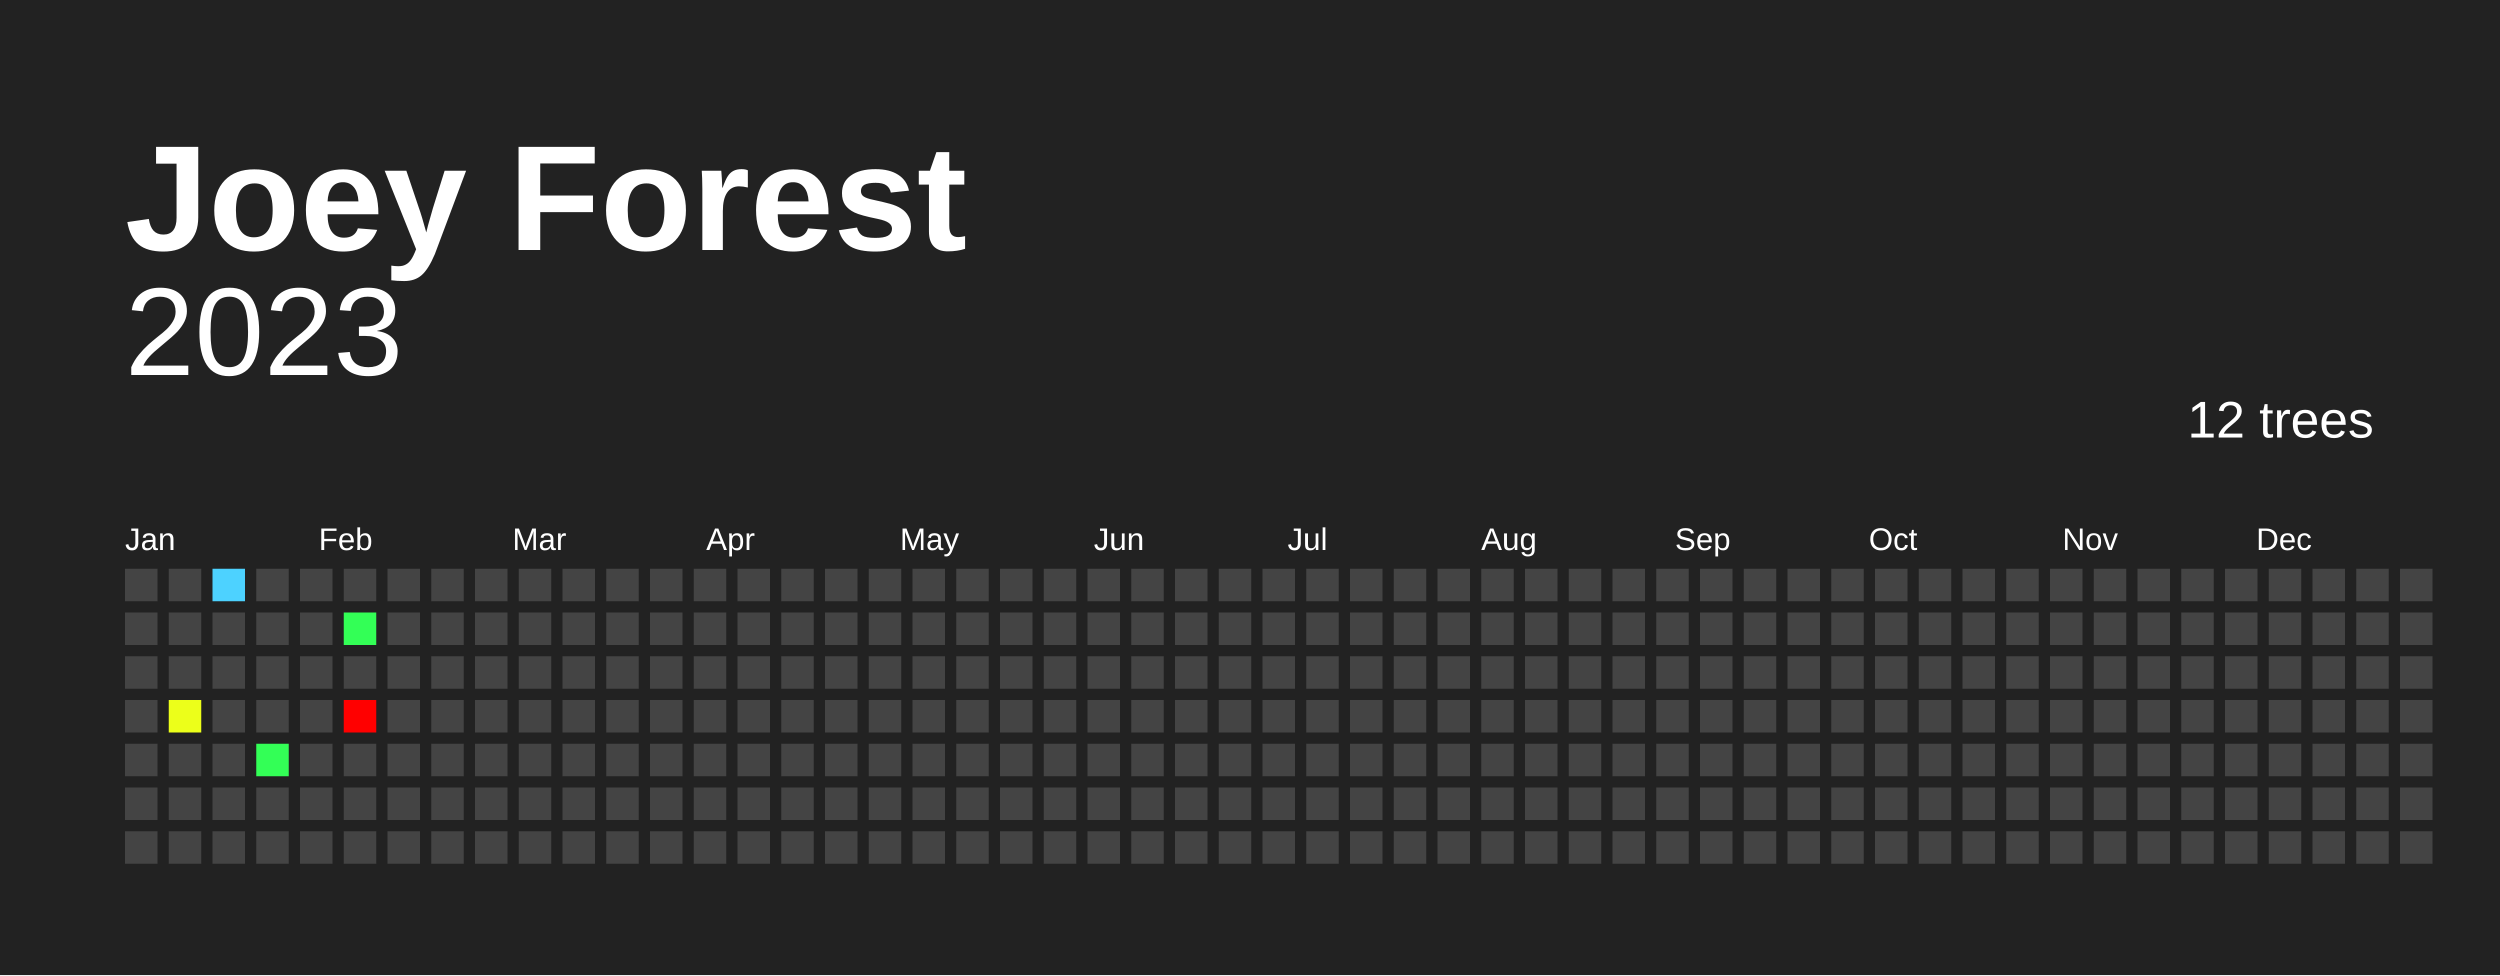
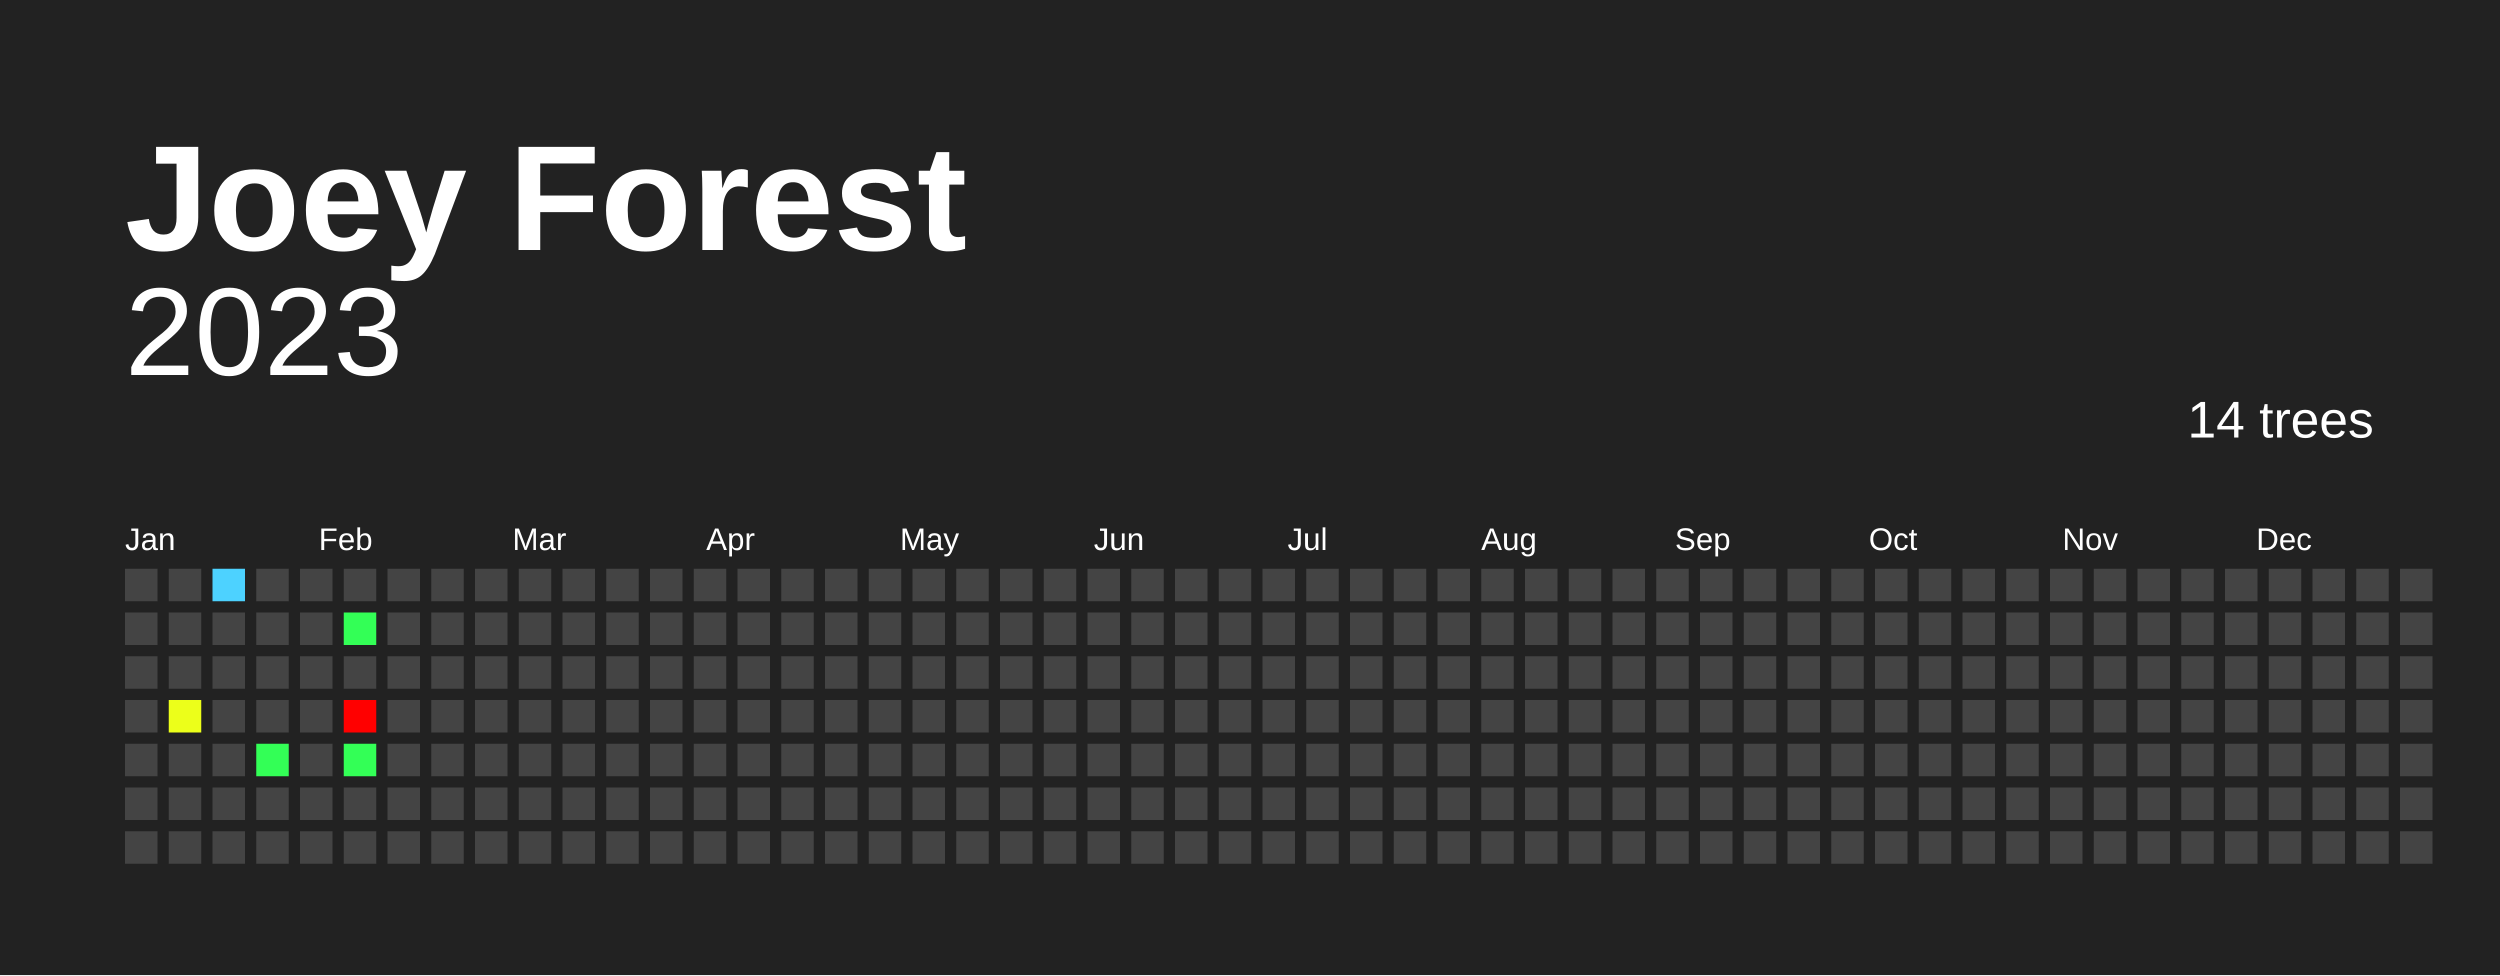
<svg xmlns="http://www.w3.org/2000/svg" baseProfile="full" height="78mm" version="1.1" viewBox="0,0,200,78" width="200mm">
  <defs />
  <rect fill="#222222" height="78" width="200" x="0" y="0" />
  <text fill="#FFFFFF" style="font-size:12px; font-family:Arial; font-weight:bold;" x="10" y="20">Joey Forest</text>
  <text alignment-baseline="hanging" fill="#FFFFFF" style="font-size:10.0px; font-family:Arial;" x="10" y="30">2023</text>
-   <text alignment-baseline="hanging" fill="#FFFFFF" style="font-size:4.125px; font-family:Arial;" x="175" y="35">12 trees</text>
+   <text alignment-baseline="hanging" fill="#FFFFFF" style="font-size:4.125px; font-family:Arial;" x="175" y="35">14 trees</text>
  <text fill="#FFFFFF" style="font-size:2.5px; font-family:Arial" x="10.0" y="44">Jan</text>
  <text fill="#FFFFFF" style="font-size:2.5px; font-family:Arial" x="25.5" y="44">Feb</text>
  <text fill="#FFFFFF" style="font-size:2.5px; font-family:Arial" x="41.0" y="44">Mar</text>
  <text fill="#FFFFFF" style="font-size:2.5px; font-family:Arial" x="56.5" y="44">Apr</text>
  <text fill="#FFFFFF" style="font-size:2.5px; font-family:Arial" x="72.0" y="44">May</text>
  <text fill="#FFFFFF" style="font-size:2.5px; font-family:Arial" x="87.5" y="44">Jun</text>
  <text fill="#FFFFFF" style="font-size:2.5px; font-family:Arial" x="103.0" y="44">Jul</text>
  <text fill="#FFFFFF" style="font-size:2.5px; font-family:Arial" x="118.5" y="44">Aug</text>
  <text fill="#FFFFFF" style="font-size:2.5px; font-family:Arial" x="134.0" y="44">Sep</text>
  <text fill="#FFFFFF" style="font-size:2.5px; font-family:Arial" x="149.5" y="44">Oct</text>
  <text fill="#FFFFFF" style="font-size:2.5px; font-family:Arial" x="165.0" y="44">Nov</text>
  <text fill="#FFFFFF" style="font-size:2.5px; font-family:Arial" x="180.5" y="44">Dec</text>
  <rect fill="#444444" height="2.6" width="2.6" x="10.0" y="45.5" />
  <rect fill="#444444" height="2.6" width="2.6" x="10.0" y="49.0" />
  <rect fill="#444444" height="2.6" width="2.6" x="10.0" y="52.5" />
  <rect fill="#444444" height="2.6" width="2.6" x="10.0" y="56.0" />
  <rect fill="#444444" height="2.6" width="2.6" x="10.0" y="59.5" />
  <rect fill="#444444" height="2.6" width="2.6" x="10.0" y="63.0" />
  <rect fill="#444444" height="2.6" width="2.6" x="10.0" y="66.5" />
  <rect fill="#444444" height="2.6" width="2.6" x="13.5" y="45.5" />
  <rect fill="#444444" height="2.6" width="2.6" x="13.5" y="49.0" />
  <rect fill="#444444" height="2.6" width="2.6" x="13.5" y="52.5" />
  <rect fill="#ecff1a" height="2.6" width="2.6" x="13.5" y="56.0" />
  <rect fill="#444444" height="2.6" width="2.6" x="13.5" y="59.5" />
  <rect fill="#444444" height="2.6" width="2.6" x="13.5" y="63.0" />
  <rect fill="#444444" height="2.6" width="2.6" x="13.5" y="66.5" />
  <rect fill="#4dd2ff" height="2.6" width="2.6" x="17.0" y="45.5" />
  <rect fill="#444444" height="2.6" width="2.6" x="17.0" y="49.0" />
  <rect fill="#444444" height="2.6" width="2.6" x="17.0" y="52.5" />
  <rect fill="#444444" height="2.6" width="2.6" x="17.0" y="56.0" />
  <rect fill="#444444" height="2.6" width="2.6" x="17.0" y="59.5" />
  <rect fill="#444444" height="2.6" width="2.6" x="17.0" y="63.0" />
  <rect fill="#444444" height="2.6" width="2.6" x="17.0" y="66.5" />
  <rect fill="#444444" height="2.6" width="2.6" x="20.5" y="45.5" />
  <rect fill="#444444" height="2.6" width="2.6" x="20.5" y="49.0" />
  <rect fill="#444444" height="2.6" width="2.6" x="20.5" y="52.5" />
  <rect fill="#444444" height="2.6" width="2.6" x="20.5" y="56.0" />
  <rect fill="#33ff56" height="2.6" width="2.6" x="20.5" y="59.5" />
  <rect fill="#444444" height="2.6" width="2.6" x="20.5" y="63.0" />
  <rect fill="#444444" height="2.6" width="2.6" x="20.5" y="66.5" />
  <rect fill="#444444" height="2.6" width="2.6" x="24.0" y="45.5" />
  <rect fill="#444444" height="2.6" width="2.6" x="24.0" y="49.0" />
  <rect fill="#444444" height="2.6" width="2.6" x="24.0" y="52.5" />
  <rect fill="#444444" height="2.6" width="2.6" x="24.0" y="56.0" />
  <rect fill="#444444" height="2.6" width="2.6" x="24.0" y="59.5" />
  <rect fill="#444444" height="2.6" width="2.6" x="24.0" y="63.0" />
  <rect fill="#444444" height="2.6" width="2.6" x="24.0" y="66.5" />
  <rect fill="#444444" height="2.6" width="2.6" x="27.5" y="45.5" />
  <rect fill="#33ff56" height="2.6" width="2.6" x="27.5" y="49.0" />
  <rect fill="#444444" height="2.6" width="2.6" x="27.5" y="52.5" />
  <rect fill="red" height="2.6" width="2.6" x="27.5" y="56.0" />
-   <rect fill="#444444" height="2.6" width="2.6" x="27.5" y="59.5" />
+   <rect fill="#33ff56" height="2.6" width="2.6" x="27.5" y="59.5" />
  <rect fill="#444444" height="2.6" width="2.6" x="27.5" y="63.0" />
  <rect fill="#444444" height="2.6" width="2.6" x="27.5" y="66.5" />
  <rect fill="#444444" height="2.6" width="2.6" x="31.0" y="45.5" />
  <rect fill="#444444" height="2.6" width="2.6" x="31.0" y="49.0" />
  <rect fill="#444444" height="2.6" width="2.6" x="31.0" y="52.5" />
  <rect fill="#444444" height="2.6" width="2.6" x="31.0" y="56.0" />
  <rect fill="#444444" height="2.6" width="2.6" x="31.0" y="59.5" />
  <rect fill="#444444" height="2.6" width="2.6" x="31.0" y="63.0" />
  <rect fill="#444444" height="2.6" width="2.6" x="31.0" y="66.5" />
  <rect fill="#444444" height="2.6" width="2.6" x="34.5" y="45.5" />
  <rect fill="#444444" height="2.6" width="2.6" x="34.5" y="49.0" />
  <rect fill="#444444" height="2.6" width="2.6" x="34.5" y="52.5" />
  <rect fill="#444444" height="2.6" width="2.6" x="34.5" y="56.0" />
  <rect fill="#444444" height="2.6" width="2.6" x="34.5" y="59.5" />
  <rect fill="#444444" height="2.6" width="2.6" x="34.5" y="63.0" />
  <rect fill="#444444" height="2.6" width="2.6" x="34.5" y="66.5" />
  <rect fill="#444444" height="2.6" width="2.6" x="38.0" y="45.5" />
  <rect fill="#444444" height="2.6" width="2.6" x="38.0" y="49.0" />
  <rect fill="#444444" height="2.6" width="2.6" x="38.0" y="52.5" />
  <rect fill="#444444" height="2.6" width="2.6" x="38.0" y="56.0" />
  <rect fill="#444444" height="2.6" width="2.6" x="38.0" y="59.5" />
  <rect fill="#444444" height="2.6" width="2.6" x="38.0" y="63.0" />
  <rect fill="#444444" height="2.6" width="2.6" x="38.0" y="66.5" />
  <rect fill="#444444" height="2.6" width="2.6" x="41.5" y="45.5" />
  <rect fill="#444444" height="2.6" width="2.6" x="41.5" y="49.0" />
  <rect fill="#444444" height="2.6" width="2.6" x="41.5" y="52.5" />
  <rect fill="#444444" height="2.6" width="2.6" x="41.5" y="56.0" />
  <rect fill="#444444" height="2.6" width="2.6" x="41.5" y="59.5" />
  <rect fill="#444444" height="2.6" width="2.6" x="41.5" y="63.0" />
  <rect fill="#444444" height="2.6" width="2.6" x="41.5" y="66.5" />
  <rect fill="#444444" height="2.6" width="2.6" x="45.0" y="45.5" />
  <rect fill="#444444" height="2.6" width="2.6" x="45.0" y="49.0" />
  <rect fill="#444444" height="2.6" width="2.6" x="45.0" y="52.5" />
  <rect fill="#444444" height="2.6" width="2.6" x="45.0" y="56.0" />
  <rect fill="#444444" height="2.6" width="2.6" x="45.0" y="59.5" />
  <rect fill="#444444" height="2.6" width="2.6" x="45.0" y="63.0" />
  <rect fill="#444444" height="2.6" width="2.6" x="45.0" y="66.5" />
  <rect fill="#444444" height="2.6" width="2.6" x="48.5" y="45.5" />
  <rect fill="#444444" height="2.6" width="2.6" x="48.5" y="49.0" />
  <rect fill="#444444" height="2.6" width="2.6" x="48.5" y="52.5" />
  <rect fill="#444444" height="2.6" width="2.6" x="48.5" y="56.0" />
  <rect fill="#444444" height="2.6" width="2.6" x="48.5" y="59.5" />
  <rect fill="#444444" height="2.6" width="2.6" x="48.5" y="63.0" />
  <rect fill="#444444" height="2.6" width="2.6" x="48.5" y="66.5" />
  <rect fill="#444444" height="2.6" width="2.6" x="52.0" y="45.5" />
  <rect fill="#444444" height="2.6" width="2.6" x="52.0" y="49.0" />
  <rect fill="#444444" height="2.6" width="2.6" x="52.0" y="52.5" />
  <rect fill="#444444" height="2.6" width="2.6" x="52.0" y="56.0" />
  <rect fill="#444444" height="2.6" width="2.6" x="52.0" y="59.5" />
  <rect fill="#444444" height="2.6" width="2.6" x="52.0" y="63.0" />
  <rect fill="#444444" height="2.6" width="2.6" x="52.0" y="66.5" />
  <rect fill="#444444" height="2.6" width="2.6" x="55.5" y="45.5" />
  <rect fill="#444444" height="2.6" width="2.6" x="55.5" y="49.0" />
  <rect fill="#444444" height="2.6" width="2.6" x="55.5" y="52.5" />
  <rect fill="#444444" height="2.6" width="2.6" x="55.5" y="56.0" />
  <rect fill="#444444" height="2.6" width="2.6" x="55.5" y="59.5" />
  <rect fill="#444444" height="2.6" width="2.6" x="55.5" y="63.0" />
  <rect fill="#444444" height="2.6" width="2.6" x="55.5" y="66.5" />
  <rect fill="#444444" height="2.6" width="2.6" x="59.0" y="45.5" />
  <rect fill="#444444" height="2.6" width="2.6" x="59.0" y="49.0" />
  <rect fill="#444444" height="2.6" width="2.6" x="59.0" y="52.5" />
  <rect fill="#444444" height="2.6" width="2.6" x="59.0" y="56.0" />
  <rect fill="#444444" height="2.6" width="2.6" x="59.0" y="59.5" />
  <rect fill="#444444" height="2.6" width="2.6" x="59.0" y="63.0" />
  <rect fill="#444444" height="2.6" width="2.6" x="59.0" y="66.5" />
  <rect fill="#444444" height="2.6" width="2.6" x="62.5" y="45.5" />
  <rect fill="#444444" height="2.6" width="2.6" x="62.5" y="49.0" />
  <rect fill="#444444" height="2.6" width="2.6" x="62.5" y="52.5" />
  <rect fill="#444444" height="2.6" width="2.6" x="62.5" y="56.0" />
  <rect fill="#444444" height="2.6" width="2.6" x="62.5" y="59.5" />
  <rect fill="#444444" height="2.6" width="2.6" x="62.5" y="63.0" />
  <rect fill="#444444" height="2.6" width="2.6" x="62.5" y="66.5" />
  <rect fill="#444444" height="2.6" width="2.6" x="66.0" y="45.5" />
  <rect fill="#444444" height="2.6" width="2.6" x="66.0" y="49.0" />
  <rect fill="#444444" height="2.6" width="2.6" x="66.0" y="52.5" />
  <rect fill="#444444" height="2.6" width="2.6" x="66.0" y="56.0" />
  <rect fill="#444444" height="2.6" width="2.6" x="66.0" y="59.5" />
  <rect fill="#444444" height="2.6" width="2.6" x="66.0" y="63.0" />
  <rect fill="#444444" height="2.6" width="2.6" x="66.0" y="66.5" />
  <rect fill="#444444" height="2.6" width="2.6" x="69.5" y="45.5" />
  <rect fill="#444444" height="2.6" width="2.6" x="69.5" y="49.0" />
  <rect fill="#444444" height="2.6" width="2.6" x="69.5" y="52.5" />
  <rect fill="#444444" height="2.6" width="2.6" x="69.5" y="56.0" />
  <rect fill="#444444" height="2.6" width="2.6" x="69.5" y="59.5" />
  <rect fill="#444444" height="2.6" width="2.6" x="69.5" y="63.0" />
  <rect fill="#444444" height="2.6" width="2.6" x="69.5" y="66.5" />
  <rect fill="#444444" height="2.6" width="2.6" x="73.0" y="45.5" />
  <rect fill="#444444" height="2.6" width="2.6" x="73.0" y="49.0" />
  <rect fill="#444444" height="2.6" width="2.6" x="73.0" y="52.5" />
  <rect fill="#444444" height="2.6" width="2.6" x="73.0" y="56.0" />
  <rect fill="#444444" height="2.6" width="2.6" x="73.0" y="59.5" />
  <rect fill="#444444" height="2.6" width="2.6" x="73.0" y="63.0" />
  <rect fill="#444444" height="2.6" width="2.6" x="73.0" y="66.5" />
  <rect fill="#444444" height="2.6" width="2.6" x="76.5" y="45.5" />
  <rect fill="#444444" height="2.6" width="2.6" x="76.5" y="49.0" />
  <rect fill="#444444" height="2.6" width="2.6" x="76.5" y="52.5" />
  <rect fill="#444444" height="2.6" width="2.6" x="76.5" y="56.0" />
  <rect fill="#444444" height="2.6" width="2.6" x="76.5" y="59.5" />
  <rect fill="#444444" height="2.6" width="2.6" x="76.5" y="63.0" />
  <rect fill="#444444" height="2.6" width="2.6" x="76.5" y="66.5" />
  <rect fill="#444444" height="2.6" width="2.6" x="80.0" y="45.5" />
  <rect fill="#444444" height="2.6" width="2.6" x="80.0" y="49.0" />
  <rect fill="#444444" height="2.6" width="2.6" x="80.0" y="52.5" />
  <rect fill="#444444" height="2.6" width="2.6" x="80.0" y="56.0" />
  <rect fill="#444444" height="2.6" width="2.6" x="80.0" y="59.5" />
  <rect fill="#444444" height="2.6" width="2.6" x="80.0" y="63.0" />
  <rect fill="#444444" height="2.6" width="2.6" x="80.0" y="66.5" />
  <rect fill="#444444" height="2.6" width="2.6" x="83.5" y="45.5" />
  <rect fill="#444444" height="2.6" width="2.6" x="83.5" y="49.0" />
  <rect fill="#444444" height="2.6" width="2.6" x="83.5" y="52.5" />
  <rect fill="#444444" height="2.6" width="2.6" x="83.5" y="56.0" />
  <rect fill="#444444" height="2.6" width="2.6" x="83.5" y="59.5" />
  <rect fill="#444444" height="2.6" width="2.6" x="83.5" y="63.0" />
  <rect fill="#444444" height="2.6" width="2.6" x="83.5" y="66.5" />
  <rect fill="#444444" height="2.6" width="2.6" x="87.0" y="45.5" />
  <rect fill="#444444" height="2.6" width="2.6" x="87.0" y="49.0" />
  <rect fill="#444444" height="2.6" width="2.6" x="87.0" y="52.5" />
  <rect fill="#444444" height="2.6" width="2.6" x="87.0" y="56.0" />
  <rect fill="#444444" height="2.6" width="2.6" x="87.0" y="59.5" />
  <rect fill="#444444" height="2.6" width="2.6" x="87.0" y="63.0" />
  <rect fill="#444444" height="2.6" width="2.6" x="87.0" y="66.5" />
  <rect fill="#444444" height="2.6" width="2.6" x="90.5" y="45.5" />
  <rect fill="#444444" height="2.6" width="2.6" x="90.5" y="49.0" />
  <rect fill="#444444" height="2.6" width="2.6" x="90.5" y="52.5" />
  <rect fill="#444444" height="2.6" width="2.6" x="90.5" y="56.0" />
  <rect fill="#444444" height="2.6" width="2.6" x="90.5" y="59.5" />
  <rect fill="#444444" height="2.6" width="2.6" x="90.5" y="63.0" />
  <rect fill="#444444" height="2.6" width="2.6" x="90.5" y="66.5" />
  <rect fill="#444444" height="2.6" width="2.6" x="94.0" y="45.5" />
  <rect fill="#444444" height="2.6" width="2.6" x="94.0" y="49.0" />
  <rect fill="#444444" height="2.6" width="2.6" x="94.0" y="52.5" />
  <rect fill="#444444" height="2.6" width="2.6" x="94.0" y="56.0" />
  <rect fill="#444444" height="2.6" width="2.6" x="94.0" y="59.5" />
  <rect fill="#444444" height="2.6" width="2.6" x="94.0" y="63.0" />
  <rect fill="#444444" height="2.6" width="2.6" x="94.0" y="66.5" />
  <rect fill="#444444" height="2.6" width="2.6" x="97.5" y="45.5" />
  <rect fill="#444444" height="2.6" width="2.6" x="97.5" y="49.0" />
  <rect fill="#444444" height="2.6" width="2.6" x="97.5" y="52.5" />
  <rect fill="#444444" height="2.6" width="2.6" x="97.5" y="56.0" />
  <rect fill="#444444" height="2.6" width="2.6" x="97.5" y="59.5" />
  <rect fill="#444444" height="2.6" width="2.6" x="97.5" y="63.0" />
  <rect fill="#444444" height="2.6" width="2.6" x="97.5" y="66.5" />
  <rect fill="#444444" height="2.6" width="2.6" x="101.0" y="45.5" />
  <rect fill="#444444" height="2.6" width="2.6" x="101.0" y="49.0" />
  <rect fill="#444444" height="2.6" width="2.6" x="101.0" y="52.5" />
  <rect fill="#444444" height="2.6" width="2.6" x="101.0" y="56.0" />
  <rect fill="#444444" height="2.6" width="2.6" x="101.0" y="59.5" />
  <rect fill="#444444" height="2.6" width="2.6" x="101.0" y="63.0" />
  <rect fill="#444444" height="2.6" width="2.6" x="101.0" y="66.5" />
  <rect fill="#444444" height="2.6" width="2.6" x="104.5" y="45.5" />
  <rect fill="#444444" height="2.6" width="2.6" x="104.5" y="49.0" />
  <rect fill="#444444" height="2.6" width="2.6" x="104.5" y="52.5" />
  <rect fill="#444444" height="2.6" width="2.6" x="104.5" y="56.0" />
  <rect fill="#444444" height="2.6" width="2.6" x="104.5" y="59.5" />
  <rect fill="#444444" height="2.6" width="2.6" x="104.5" y="63.0" />
  <rect fill="#444444" height="2.6" width="2.6" x="104.5" y="66.5" />
  <rect fill="#444444" height="2.6" width="2.6" x="108.0" y="45.5" />
  <rect fill="#444444" height="2.6" width="2.6" x="108.0" y="49.0" />
  <rect fill="#444444" height="2.6" width="2.6" x="108.0" y="52.5" />
  <rect fill="#444444" height="2.6" width="2.6" x="108.0" y="56.0" />
  <rect fill="#444444" height="2.6" width="2.6" x="108.0" y="59.5" />
  <rect fill="#444444" height="2.6" width="2.6" x="108.0" y="63.0" />
  <rect fill="#444444" height="2.6" width="2.6" x="108.0" y="66.5" />
  <rect fill="#444444" height="2.6" width="2.6" x="111.5" y="45.5" />
  <rect fill="#444444" height="2.6" width="2.6" x="111.5" y="49.0" />
  <rect fill="#444444" height="2.6" width="2.6" x="111.5" y="52.5" />
  <rect fill="#444444" height="2.6" width="2.6" x="111.5" y="56.0" />
  <rect fill="#444444" height="2.6" width="2.6" x="111.5" y="59.5" />
  <rect fill="#444444" height="2.6" width="2.6" x="111.5" y="63.0" />
  <rect fill="#444444" height="2.6" width="2.6" x="111.5" y="66.5" />
  <rect fill="#444444" height="2.6" width="2.6" x="115.0" y="45.5" />
  <rect fill="#444444" height="2.6" width="2.6" x="115.0" y="49.0" />
  <rect fill="#444444" height="2.6" width="2.6" x="115.0" y="52.5" />
  <rect fill="#444444" height="2.6" width="2.6" x="115.0" y="56.0" />
  <rect fill="#444444" height="2.6" width="2.6" x="115.0" y="59.5" />
  <rect fill="#444444" height="2.6" width="2.6" x="115.0" y="63.0" />
  <rect fill="#444444" height="2.6" width="2.6" x="115.0" y="66.5" />
  <rect fill="#444444" height="2.6" width="2.6" x="118.5" y="45.5" />
  <rect fill="#444444" height="2.6" width="2.6" x="118.5" y="49.0" />
  <rect fill="#444444" height="2.6" width="2.6" x="118.5" y="52.5" />
  <rect fill="#444444" height="2.6" width="2.6" x="118.5" y="56.0" />
  <rect fill="#444444" height="2.6" width="2.6" x="118.5" y="59.5" />
  <rect fill="#444444" height="2.6" width="2.6" x="118.5" y="63.0" />
  <rect fill="#444444" height="2.6" width="2.6" x="118.5" y="66.5" />
  <rect fill="#444444" height="2.6" width="2.6" x="122.0" y="45.5" />
  <rect fill="#444444" height="2.6" width="2.6" x="122.0" y="49.0" />
  <rect fill="#444444" height="2.6" width="2.6" x="122.0" y="52.5" />
  <rect fill="#444444" height="2.6" width="2.6" x="122.0" y="56.0" />
  <rect fill="#444444" height="2.6" width="2.6" x="122.0" y="59.5" />
  <rect fill="#444444" height="2.6" width="2.6" x="122.0" y="63.0" />
  <rect fill="#444444" height="2.6" width="2.6" x="122.0" y="66.5" />
  <rect fill="#444444" height="2.6" width="2.6" x="125.5" y="45.5" />
  <rect fill="#444444" height="2.6" width="2.6" x="125.5" y="49.0" />
  <rect fill="#444444" height="2.6" width="2.6" x="125.5" y="52.5" />
  <rect fill="#444444" height="2.6" width="2.6" x="125.5" y="56.0" />
  <rect fill="#444444" height="2.6" width="2.6" x="125.5" y="59.5" />
  <rect fill="#444444" height="2.6" width="2.6" x="125.5" y="63.0" />
  <rect fill="#444444" height="2.6" width="2.6" x="125.5" y="66.5" />
  <rect fill="#444444" height="2.6" width="2.6" x="129.0" y="45.5" />
  <rect fill="#444444" height="2.6" width="2.6" x="129.0" y="49.0" />
  <rect fill="#444444" height="2.6" width="2.6" x="129.0" y="52.5" />
  <rect fill="#444444" height="2.6" width="2.6" x="129.0" y="56.0" />
  <rect fill="#444444" height="2.6" width="2.6" x="129.0" y="59.5" />
  <rect fill="#444444" height="2.6" width="2.6" x="129.0" y="63.0" />
  <rect fill="#444444" height="2.6" width="2.6" x="129.0" y="66.5" />
  <rect fill="#444444" height="2.6" width="2.6" x="132.5" y="45.5" />
  <rect fill="#444444" height="2.6" width="2.6" x="132.5" y="49.0" />
  <rect fill="#444444" height="2.6" width="2.6" x="132.5" y="52.5" />
  <rect fill="#444444" height="2.6" width="2.6" x="132.5" y="56.0" />
  <rect fill="#444444" height="2.6" width="2.6" x="132.5" y="59.5" />
  <rect fill="#444444" height="2.6" width="2.6" x="132.5" y="63.0" />
  <rect fill="#444444" height="2.6" width="2.6" x="132.5" y="66.5" />
  <rect fill="#444444" height="2.6" width="2.6" x="136.0" y="45.5" />
  <rect fill="#444444" height="2.6" width="2.6" x="136.0" y="49.0" />
  <rect fill="#444444" height="2.6" width="2.6" x="136.0" y="52.5" />
  <rect fill="#444444" height="2.6" width="2.6" x="136.0" y="56.0" />
  <rect fill="#444444" height="2.6" width="2.6" x="136.0" y="59.5" />
  <rect fill="#444444" height="2.6" width="2.6" x="136.0" y="63.0" />
  <rect fill="#444444" height="2.6" width="2.6" x="136.0" y="66.5" />
  <rect fill="#444444" height="2.6" width="2.6" x="139.5" y="45.5" />
  <rect fill="#444444" height="2.6" width="2.6" x="139.5" y="49.0" />
  <rect fill="#444444" height="2.6" width="2.6" x="139.5" y="52.5" />
  <rect fill="#444444" height="2.6" width="2.6" x="139.5" y="56.0" />
  <rect fill="#444444" height="2.6" width="2.6" x="139.5" y="59.5" />
  <rect fill="#444444" height="2.6" width="2.6" x="139.5" y="63.0" />
  <rect fill="#444444" height="2.6" width="2.6" x="139.5" y="66.5" />
  <rect fill="#444444" height="2.6" width="2.6" x="143.0" y="45.5" />
  <rect fill="#444444" height="2.6" width="2.6" x="143.0" y="49.0" />
  <rect fill="#444444" height="2.6" width="2.6" x="143.0" y="52.5" />
  <rect fill="#444444" height="2.6" width="2.6" x="143.0" y="56.0" />
  <rect fill="#444444" height="2.6" width="2.6" x="143.0" y="59.5" />
  <rect fill="#444444" height="2.6" width="2.6" x="143.0" y="63.0" />
  <rect fill="#444444" height="2.6" width="2.6" x="143.0" y="66.5" />
  <rect fill="#444444" height="2.6" width="2.6" x="146.5" y="45.5" />
  <rect fill="#444444" height="2.6" width="2.6" x="146.5" y="49.0" />
  <rect fill="#444444" height="2.6" width="2.6" x="146.5" y="52.5" />
  <rect fill="#444444" height="2.6" width="2.6" x="146.5" y="56.0" />
  <rect fill="#444444" height="2.6" width="2.6" x="146.5" y="59.5" />
  <rect fill="#444444" height="2.6" width="2.6" x="146.5" y="63.0" />
  <rect fill="#444444" height="2.6" width="2.6" x="146.5" y="66.5" />
  <rect fill="#444444" height="2.6" width="2.6" x="150.0" y="45.5" />
  <rect fill="#444444" height="2.6" width="2.6" x="150.0" y="49.0" />
  <rect fill="#444444" height="2.6" width="2.6" x="150.0" y="52.5" />
  <rect fill="#444444" height="2.6" width="2.6" x="150.0" y="56.0" />
  <rect fill="#444444" height="2.6" width="2.6" x="150.0" y="59.5" />
  <rect fill="#444444" height="2.6" width="2.6" x="150.0" y="63.0" />
  <rect fill="#444444" height="2.6" width="2.6" x="150.0" y="66.5" />
  <rect fill="#444444" height="2.6" width="2.6" x="153.5" y="45.5" />
  <rect fill="#444444" height="2.6" width="2.6" x="153.5" y="49.0" />
  <rect fill="#444444" height="2.6" width="2.6" x="153.5" y="52.5" />
  <rect fill="#444444" height="2.6" width="2.6" x="153.5" y="56.0" />
  <rect fill="#444444" height="2.6" width="2.6" x="153.5" y="59.5" />
  <rect fill="#444444" height="2.6" width="2.6" x="153.5" y="63.0" />
  <rect fill="#444444" height="2.6" width="2.6" x="153.5" y="66.5" />
  <rect fill="#444444" height="2.6" width="2.6" x="157.0" y="45.5" />
  <rect fill="#444444" height="2.6" width="2.6" x="157.0" y="49.0" />
  <rect fill="#444444" height="2.6" width="2.6" x="157.0" y="52.5" />
  <rect fill="#444444" height="2.6" width="2.6" x="157.0" y="56.0" />
  <rect fill="#444444" height="2.6" width="2.6" x="157.0" y="59.5" />
  <rect fill="#444444" height="2.6" width="2.6" x="157.0" y="63.0" />
  <rect fill="#444444" height="2.6" width="2.6" x="157.0" y="66.5" />
  <rect fill="#444444" height="2.6" width="2.6" x="160.5" y="45.5" />
  <rect fill="#444444" height="2.6" width="2.6" x="160.5" y="49.0" />
  <rect fill="#444444" height="2.6" width="2.6" x="160.5" y="52.5" />
  <rect fill="#444444" height="2.6" width="2.6" x="160.5" y="56.0" />
  <rect fill="#444444" height="2.6" width="2.6" x="160.5" y="59.5" />
  <rect fill="#444444" height="2.6" width="2.6" x="160.5" y="63.0" />
  <rect fill="#444444" height="2.6" width="2.6" x="160.5" y="66.5" />
  <rect fill="#444444" height="2.6" width="2.6" x="164.0" y="45.5" />
  <rect fill="#444444" height="2.6" width="2.6" x="164.0" y="49.0" />
  <rect fill="#444444" height="2.6" width="2.6" x="164.0" y="52.5" />
  <rect fill="#444444" height="2.6" width="2.6" x="164.0" y="56.0" />
  <rect fill="#444444" height="2.6" width="2.6" x="164.0" y="59.5" />
  <rect fill="#444444" height="2.6" width="2.6" x="164.0" y="63.0" />
  <rect fill="#444444" height="2.6" width="2.6" x="164.0" y="66.5" />
  <rect fill="#444444" height="2.6" width="2.6" x="167.5" y="45.5" />
  <rect fill="#444444" height="2.6" width="2.6" x="167.5" y="49.0" />
  <rect fill="#444444" height="2.6" width="2.6" x="167.5" y="52.5" />
  <rect fill="#444444" height="2.6" width="2.6" x="167.5" y="56.0" />
  <rect fill="#444444" height="2.6" width="2.6" x="167.5" y="59.5" />
  <rect fill="#444444" height="2.6" width="2.6" x="167.5" y="63.0" />
  <rect fill="#444444" height="2.6" width="2.6" x="167.5" y="66.5" />
  <rect fill="#444444" height="2.6" width="2.6" x="171.0" y="45.5" />
  <rect fill="#444444" height="2.6" width="2.6" x="171.0" y="49.0" />
  <rect fill="#444444" height="2.6" width="2.6" x="171.0" y="52.5" />
  <rect fill="#444444" height="2.6" width="2.6" x="171.0" y="56.0" />
  <rect fill="#444444" height="2.6" width="2.6" x="171.0" y="59.5" />
  <rect fill="#444444" height="2.6" width="2.6" x="171.0" y="63.0" />
  <rect fill="#444444" height="2.6" width="2.6" x="171.0" y="66.5" />
  <rect fill="#444444" height="2.6" width="2.6" x="174.5" y="45.5" />
  <rect fill="#444444" height="2.6" width="2.6" x="174.5" y="49.0" />
  <rect fill="#444444" height="2.6" width="2.6" x="174.5" y="52.5" />
  <rect fill="#444444" height="2.6" width="2.6" x="174.5" y="56.0" />
  <rect fill="#444444" height="2.6" width="2.6" x="174.5" y="59.5" />
  <rect fill="#444444" height="2.6" width="2.6" x="174.5" y="63.0" />
  <rect fill="#444444" height="2.6" width="2.6" x="174.5" y="66.5" />
  <rect fill="#444444" height="2.6" width="2.6" x="178.0" y="45.5" />
  <rect fill="#444444" height="2.6" width="2.6" x="178.0" y="49.0" />
  <rect fill="#444444" height="2.6" width="2.6" x="178.0" y="52.5" />
  <rect fill="#444444" height="2.6" width="2.6" x="178.0" y="56.0" />
  <rect fill="#444444" height="2.6" width="2.6" x="178.0" y="59.5" />
  <rect fill="#444444" height="2.6" width="2.6" x="178.0" y="63.0" />
  <rect fill="#444444" height="2.6" width="2.6" x="178.0" y="66.5" />
  <rect fill="#444444" height="2.6" width="2.6" x="181.5" y="45.5" />
  <rect fill="#444444" height="2.6" width="2.6" x="181.5" y="49.0" />
  <rect fill="#444444" height="2.6" width="2.6" x="181.5" y="52.5" />
  <rect fill="#444444" height="2.6" width="2.6" x="181.5" y="56.0" />
  <rect fill="#444444" height="2.6" width="2.6" x="181.5" y="59.5" />
  <rect fill="#444444" height="2.6" width="2.6" x="181.5" y="63.0" />
  <rect fill="#444444" height="2.6" width="2.6" x="181.5" y="66.5" />
  <rect fill="#444444" height="2.6" width="2.6" x="185.0" y="45.5" />
  <rect fill="#444444" height="2.6" width="2.6" x="185.0" y="49.0" />
  <rect fill="#444444" height="2.6" width="2.6" x="185.0" y="52.5" />
  <rect fill="#444444" height="2.6" width="2.6" x="185.0" y="56.0" />
  <rect fill="#444444" height="2.6" width="2.6" x="185.0" y="59.5" />
  <rect fill="#444444" height="2.6" width="2.6" x="185.0" y="63.0" />
  <rect fill="#444444" height="2.6" width="2.6" x="185.0" y="66.5" />
  <rect fill="#444444" height="2.6" width="2.6" x="188.5" y="45.5" />
  <rect fill="#444444" height="2.6" width="2.6" x="188.5" y="49.0" />
  <rect fill="#444444" height="2.6" width="2.6" x="188.5" y="52.5" />
  <rect fill="#444444" height="2.6" width="2.6" x="188.5" y="56.0" />
  <rect fill="#444444" height="2.6" width="2.6" x="188.5" y="59.5" />
  <rect fill="#444444" height="2.6" width="2.6" x="188.5" y="63.0" />
  <rect fill="#444444" height="2.6" width="2.6" x="188.5" y="66.5" />
  <rect fill="#444444" height="2.6" width="2.6" x="192.0" y="45.5" />
  <rect fill="#444444" height="2.6" width="2.6" x="192.0" y="49.0" />
  <rect fill="#444444" height="2.6" width="2.6" x="192.0" y="52.5" />
  <rect fill="#444444" height="2.6" width="2.6" x="192.0" y="56.0" />
  <rect fill="#444444" height="2.6" width="2.6" x="192.0" y="59.5" />
  <rect fill="#444444" height="2.6" width="2.6" x="192.0" y="63.0" />
  <rect fill="#444444" height="2.6" width="2.6" x="192.0" y="66.5" />
</svg>
